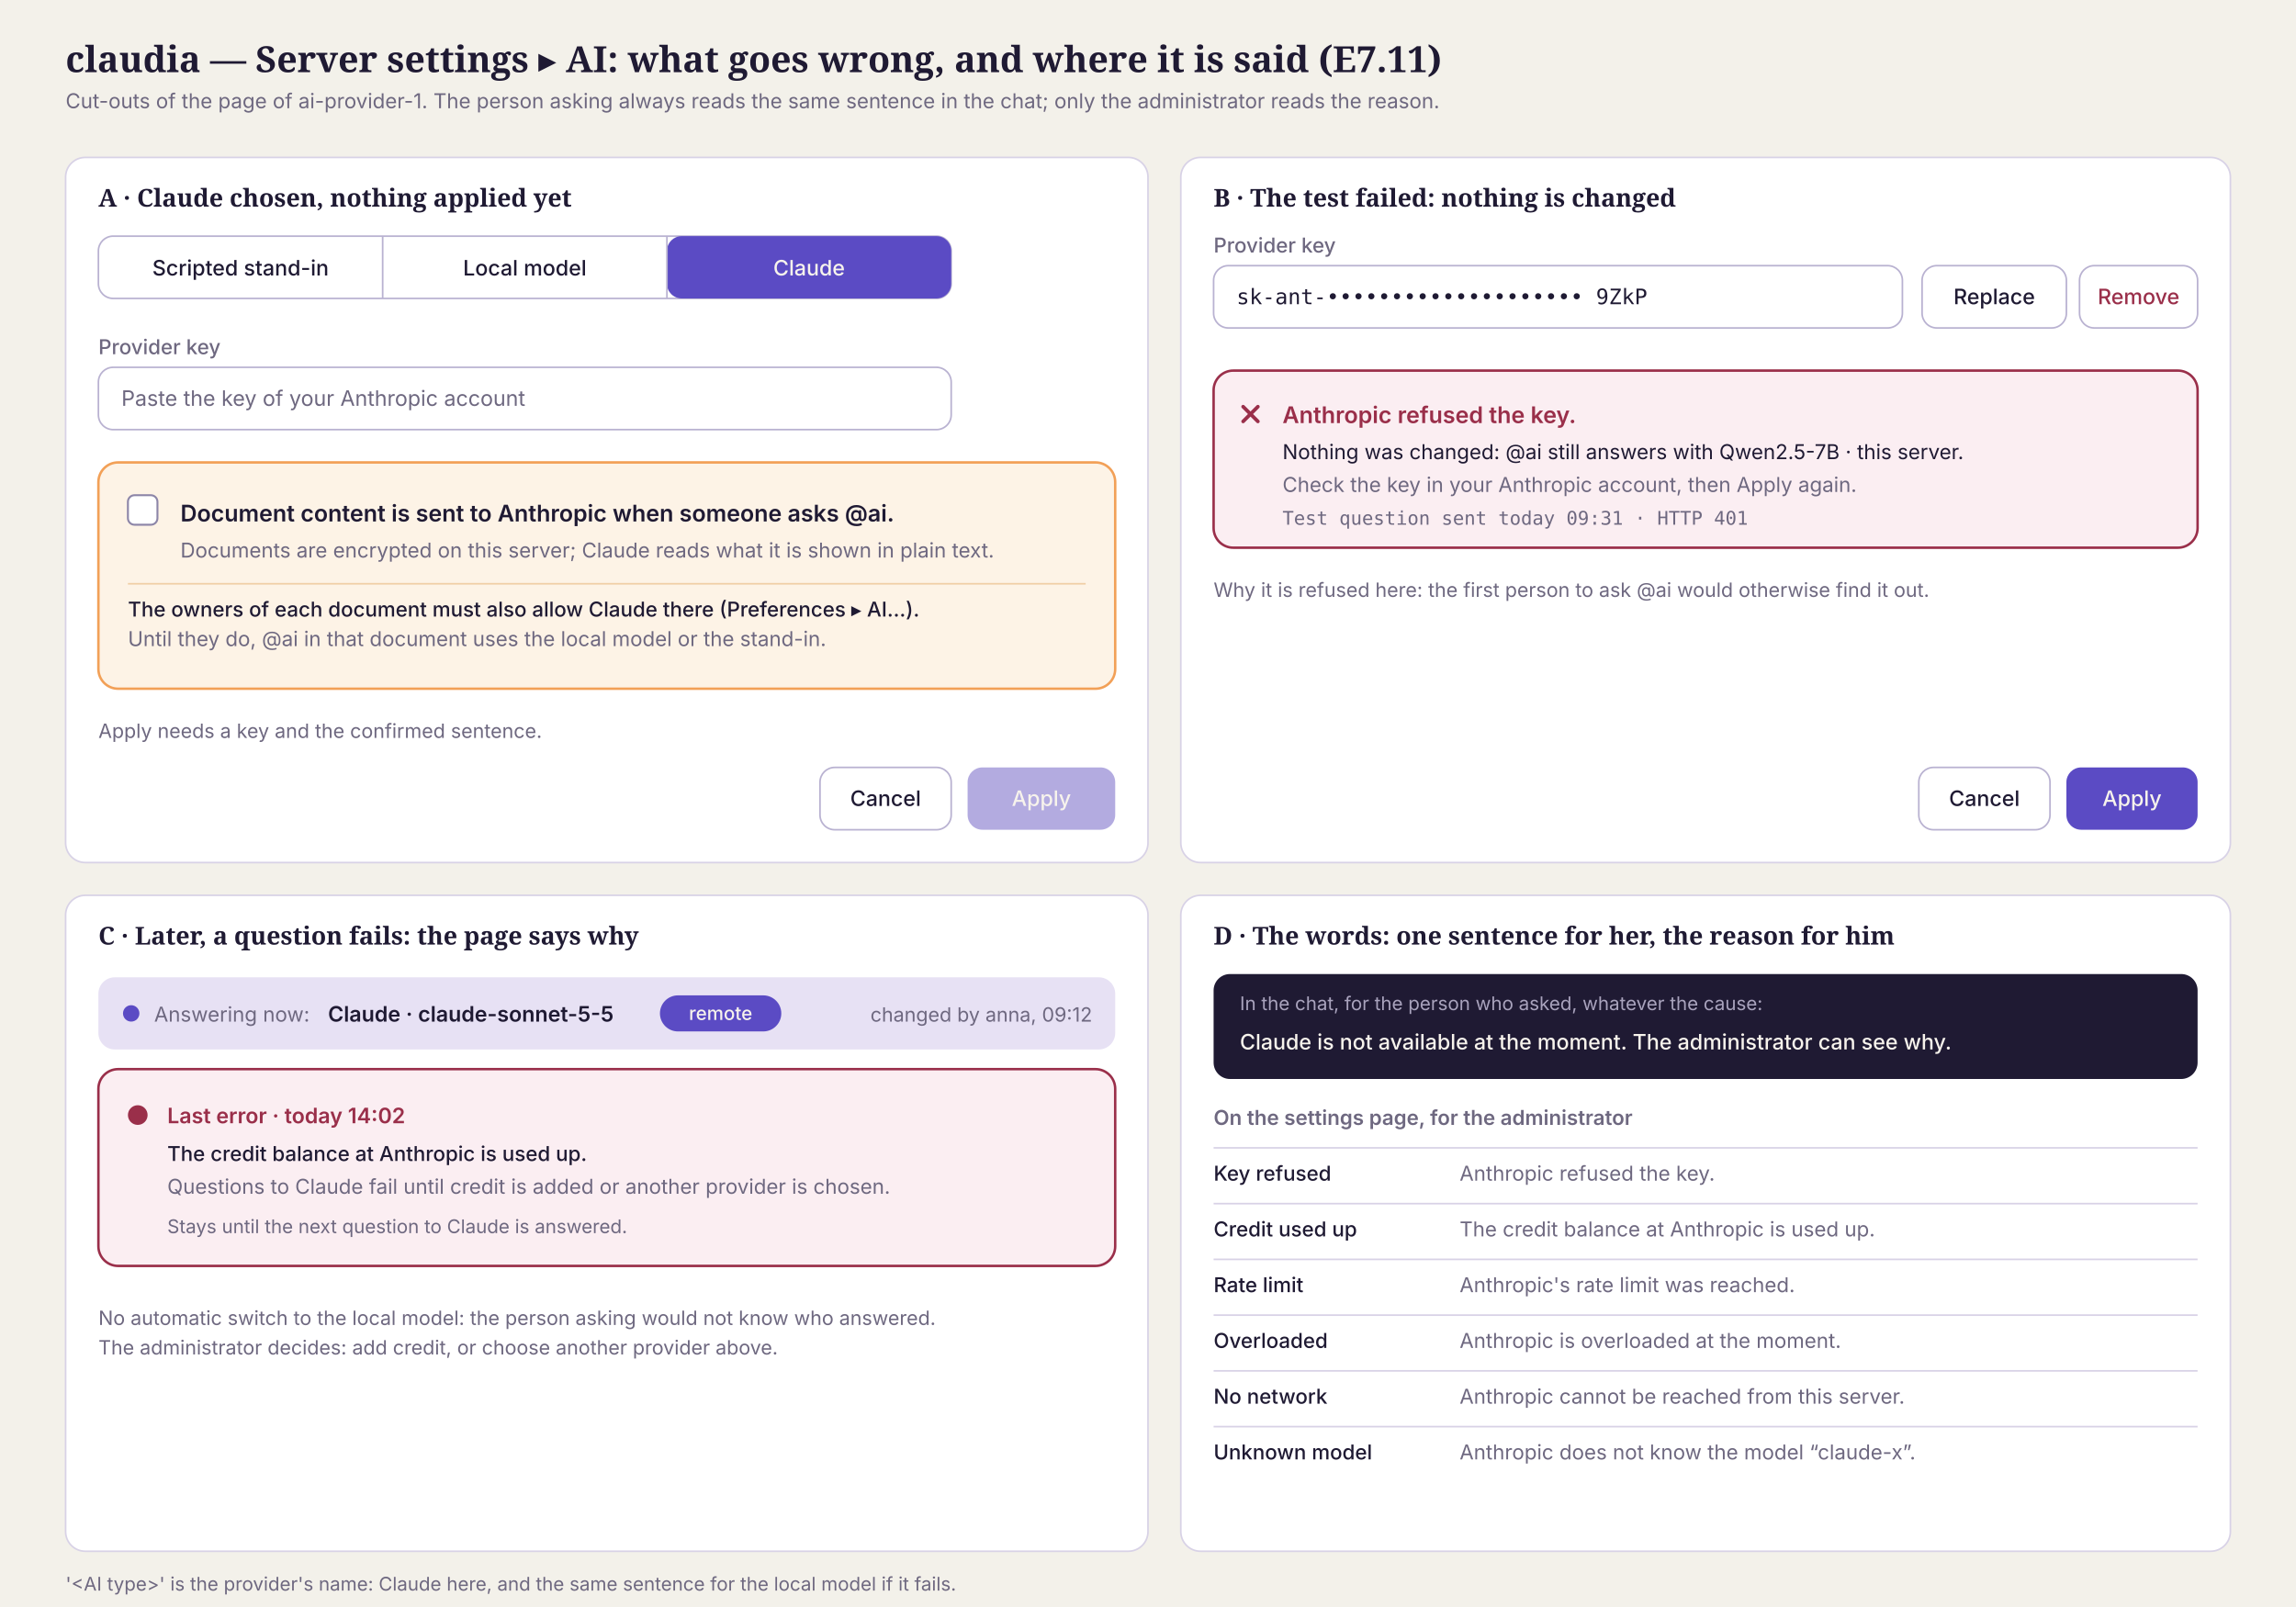
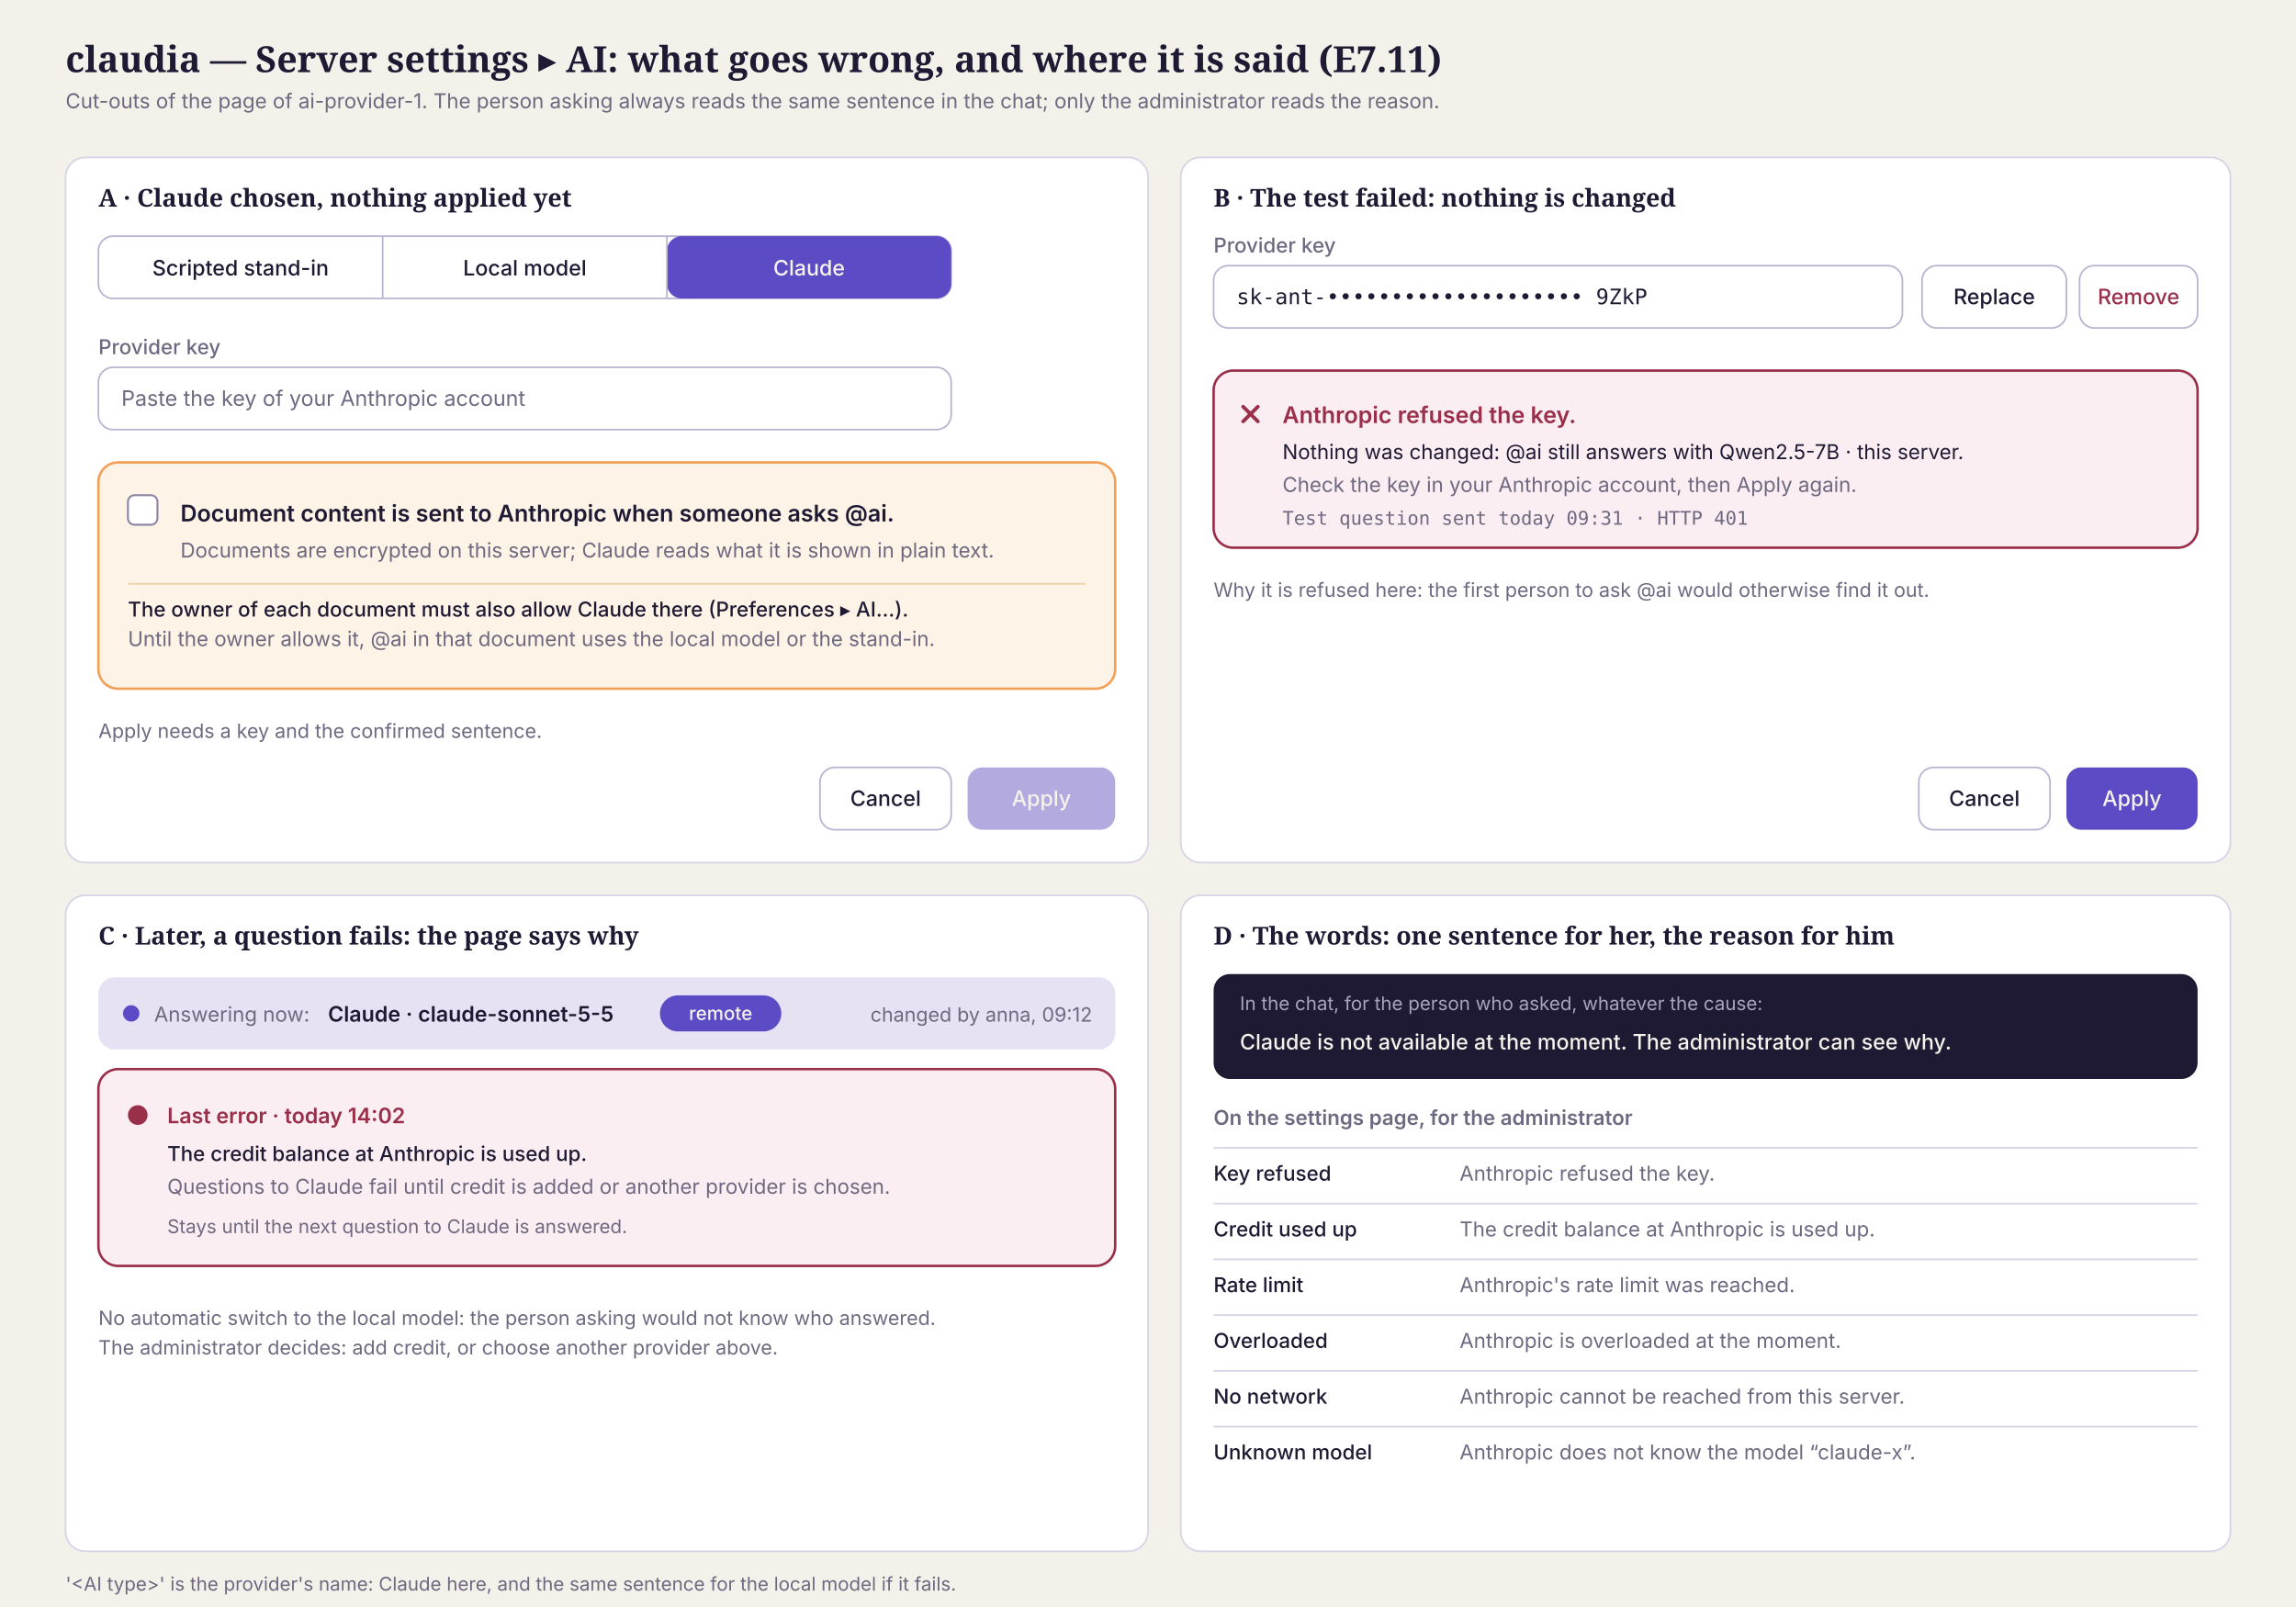
<svg xmlns="http://www.w3.org/2000/svg" viewBox="0 0 1400 980" font-family="Inter, 'Segoe UI', system-ui, sans-serif" role="img" aria-labelledby="t d">
  <rect x="0" y="0" width="1400" height="980" fill="#f3f1ea" />
  <text x="40" y="44" font-size="22" font-weight="600" fill="#1f1a33" text-anchor="start" font-family="Fraunces, Georgia, serif">claudia — Server settings ▸ AI: what goes wrong, and where it is said (E7.11)</text>
  <text x="40" y="66" font-size="12.5" font-weight="400" fill="#6e6880" text-anchor="start">Cut-outs of the page of ai-provider-1. The person asking always reads the same sentence in the chat; only the administrator reads the reason.</text>
  <rect x="40" y="96" width="660" height="430" rx="12" fill="#ffffff" stroke="#d8d2e6" stroke-width="1" />
  <text x="60" y="126" font-size="15" font-weight="600" fill="#1f1a33" text-anchor="start" font-family="Fraunces, Georgia, serif">A · Claude chosen, nothing applied yet</text>
  <rect x="60" y="144" width="520" height="38" rx="9" fill="#ffffff" stroke="#b9b2d1" stroke-width="1" />
  <text x="146.667" y="168" font-size="13" font-weight="500" fill="#1f1a33" text-anchor="middle">Scripted stand-in</text>
  <line x1="233.333" y1="144" x2="233.333" y2="182" stroke="#b9b2d1" stroke-width="1" />
  <text x="320.0" y="168" font-size="13" font-weight="500" fill="#1f1a33" text-anchor="middle">Local model</text>
  <rect x="406.667" y="144" width="173.333" height="38" rx="9" fill="#5b4bc4" />
  <line x1="406.667" y1="144" x2="406.667" y2="182" stroke="#b9b2d1" stroke-width="1" />
  <text x="493.333" y="168" font-size="13" font-weight="500" fill="#f7f3ec" text-anchor="middle">Claude</text>
  <text x="60" y="216" font-size="12.5" font-weight="500" fill="#6e6880" text-anchor="start">Provider key</text>
  <rect x="60" y="224" width="520" height="38" rx="9" fill="#ffffff" stroke="#b9b2d1" stroke-width="1" />
  <text x="74" y="247.5" font-size="13" font-weight="400" fill="#6e6880" text-anchor="start">Paste the key of your Anthropic account</text>
  <rect x="60" y="282" width="620" height="138" rx="12" fill="#fdf3e6" stroke="#f2a057" stroke-width="1.5" />
  <rect x="78" y="302" width="18" height="18" rx="4" fill="#ffffff" stroke="#8d86a8" stroke-width="1.2" />
  <text x="110" y="318" font-size="14" font-weight="600" fill="#1f1a33" text-anchor="start">Document content is sent to Anthropic when someone asks @ai.</text>
  <text x="110" y="340" font-size="12.5" font-weight="400" fill="#6e6880" text-anchor="start">Documents are encrypted on this server; Claude reads what it is shown in plain text.</text>
  <line x1="78" y1="356" x2="662" y2="356" stroke="#f0cfa6" stroke-width="1" />
-   <text x="78" y="376" font-size="12.5" font-weight="500" fill="#1f1a33" text-anchor="start">The owners of each document must also allow Claude there (Preferences ▸ AI…).</text>
-   <text x="78" y="394" font-size="12.5" font-weight="400" fill="#6e6880" text-anchor="start">Until they do, @ai in that document uses the local model or the stand-in.</text>
+   <text x="78" y="376" font-size="12.5" font-weight="500" fill="#1f1a33" text-anchor="start">The owner of each document must also allow Claude there (Preferences ▸ AI…).</text>
+   <text x="78" y="394" font-size="12.5" font-weight="400" fill="#6e6880" text-anchor="start">Until the owner allows it, @ai in that document uses the local model or the stand-in.</text>
  <text x="60" y="450" font-size="12" font-weight="400" fill="#6e6880" text-anchor="start">Apply needs a key and the confirmed sentence.</text>
  <rect x="500" y="468" width="80" height="38" rx="9" fill="#ffffff" stroke="#b9b2d1" stroke-width="1" />
  <text x="540.0" y="491.5" font-size="13" font-weight="500" fill="#1f1a33" text-anchor="middle">Cancel</text>
  <rect x="590" y="468" width="90" height="38" rx="9" fill="#b3abe0" />
  <text x="635.0" y="491.5" font-size="13" font-weight="500" fill="#f7f3ec" text-anchor="middle">Apply</text>
  <rect x="720" y="96" width="640" height="430" rx="12" fill="#ffffff" stroke="#d8d2e6" stroke-width="1" />
  <text x="740" y="126" font-size="15" font-weight="600" fill="#1f1a33" text-anchor="start" font-family="Fraunces, Georgia, serif">B · The test failed: nothing is changed</text>
  <text x="740" y="154" font-size="12.5" font-weight="500" fill="#6e6880" text-anchor="start">Provider key</text>
  <rect x="740" y="162" width="420" height="38" rx="9" fill="#ffffff" stroke="#b9b2d1" stroke-width="1" />
  <text x="754" y="185.5" font-size="13" font-weight="400" fill="#1f1a33" text-anchor="start" font-family="'JetBrains Mono', ui-monospace, monospace">sk-ant-•••••••••••••••••••• 9ZkP</text>
  <rect x="1172" y="162" width="88" height="38" rx="9" fill="#ffffff" stroke="#b9b2d1" stroke-width="1" />
  <text x="1216.0" y="185.5" font-size="13" font-weight="500" fill="#1f1a33" text-anchor="middle">Replace</text>
  <rect x="1268" y="162" width="72" height="38" rx="9" fill="#ffffff" stroke="#b9b2d1" stroke-width="1" />
  <text x="1304.0" y="185.5" font-size="13" font-weight="500" fill="#9a2f4a" text-anchor="middle">Remove</text>
  <rect x="740" y="226" width="600" height="108" rx="12" fill="#fbeef2" stroke="#9a2f4a" stroke-width="1.5" />
  <path d="M758 248 l9 9 M767 248 l-9 9" stroke="#9a2f4a" stroke-width="2.2" fill="none" stroke-linecap="round" />
  <text x="782" y="258" font-size="14" font-weight="600" fill="#9a2f4a" text-anchor="start">Anthropic refused the key.</text>
  <text x="782" y="280" font-size="12.5" font-weight="400" fill="#1f1a33" text-anchor="start">Nothing was changed: @ai still answers with Qwen2.5-7B · this server.</text>
  <text x="782" y="300" font-size="12.5" font-weight="400" fill="#6e6880" text-anchor="start">Check the key in your Anthropic account, then Apply again.</text>
  <text x="782" y="320" font-size="11.5" font-weight="400" fill="#6e6880" text-anchor="start" font-family="'JetBrains Mono', ui-monospace, monospace">Test question sent today 09:31 · HTTP 401</text>
  <text x="740" y="364" font-size="12" font-weight="400" fill="#6e6880" text-anchor="start">Why it is refused here: the first person to ask @ai would otherwise find it out.</text>
  <rect x="1170" y="468" width="80" height="38" rx="9" fill="#ffffff" stroke="#b9b2d1" stroke-width="1" />
  <text x="1210.0" y="491.5" font-size="13" font-weight="500" fill="#1f1a33" text-anchor="middle">Cancel</text>
  <rect x="1260" y="468" width="80" height="38" rx="9" fill="#5b4bc4" />
  <text x="1300.0" y="491.5" font-size="13" font-weight="500" fill="#f7f3ec" text-anchor="middle">Apply</text>
  <rect x="40" y="546" width="660" height="400" rx="12" fill="#ffffff" stroke="#d8d2e6" stroke-width="1" />
  <text x="60" y="576" font-size="15" font-weight="600" fill="#1f1a33" text-anchor="start" font-family="Fraunces, Georgia, serif">C · Later, a question fails: the page says why</text>
  <rect x="60" y="596" width="620" height="44" rx="10" fill="#e7e1f4" />
  <circle cx="80" cy="618" r="5" fill="#5b4bc4" />
  <text x="94" y="623" font-size="12.5" font-weight="400" fill="#6e6880" text-anchor="start">Answering now:</text>
  <text x="200" y="623" font-size="13" font-weight="600" fill="#1f1a33" text-anchor="start">Claude · claude-sonnet-5-5</text>
  <rect x="402.4" y="607" width="74" height="22" rx="11.0" fill="#5b4bc4" />
  <text x="439.4" y="622" font-size="11.5" font-weight="500" fill="#f7f3ec" text-anchor="middle">remote</text>
  <text x="666" y="623" font-size="12" font-weight="400" fill="#6e6880" text-anchor="end">changed by anna, 09:12</text>
  <rect x="60" y="652" width="620" height="120" rx="12" fill="#fbeef2" stroke="#9a2f4a" stroke-width="1.5" />
  <circle cx="84" cy="680" r="6" fill="#9a2f4a" />
  <text x="102" y="685" font-size="13" font-weight="600" fill="#9a2f4a" text-anchor="start">Last error · today 14:02</text>
  <text x="102" y="708" font-size="12.5" font-weight="500" fill="#1f1a33" text-anchor="start">The credit balance at Anthropic is used up.</text>
  <text x="102" y="728" font-size="12.5" font-weight="400" fill="#6e6880" text-anchor="start">Questions to Claude fail until credit is added or another provider is chosen.</text>
  <text x="102" y="752" font-size="11.5" font-weight="400" fill="#6e6880" text-anchor="start">Stays until the next question to Claude is answered.</text>
  <text x="60" y="808" font-size="12" font-weight="400" fill="#6e6880" text-anchor="start">No automatic switch to the local model: the person asking would not know who answered.</text>
  <text x="60" y="826" font-size="12" font-weight="400" fill="#6e6880" text-anchor="start">The administrator decides: add credit, or choose another provider above.</text>
  <rect x="720" y="546" width="640" height="400" rx="12" fill="#ffffff" stroke="#d8d2e6" stroke-width="1" />
  <text x="740" y="576" font-size="15" font-weight="600" fill="#1f1a33" text-anchor="start" font-family="Fraunces, Georgia, serif">D · The words: one sentence for her, the reason for him</text>
  <rect x="740" y="594" width="600" height="64" rx="10" fill="#1f1a33" />
  <text x="756" y="616" font-size="11.5" font-weight="400" fill="#a9a3bd" text-anchor="start">In the chat, for the person who asked, whatever the cause:</text>
  <text x="756" y="640" font-size="13" font-weight="500" fill="#f7f3ec" text-anchor="start">Claude is not available at the moment. The administrator can see why.</text>
  <text x="740" y="686" font-size="12.5" font-weight="600" fill="#6e6880" text-anchor="start">On the settings page, for the administrator</text>
  <line x1="740" y1="700" x2="1340" y2="700" stroke="#d8d2e6" stroke-width="1" />
  <text x="740" y="720" font-size="12.5" font-weight="500" fill="#1f1a33" text-anchor="start">Key refused</text>
  <text x="890" y="720" font-size="12.5" font-weight="400" fill="#6e6880" text-anchor="start">Anthropic refused the key.</text>
  <line x1="740" y1="734" x2="1340" y2="734" stroke="#d8d2e6" stroke-width="1" />
  <text x="740" y="754" font-size="12.5" font-weight="500" fill="#1f1a33" text-anchor="start">Credit used up</text>
  <text x="890" y="754" font-size="12.5" font-weight="400" fill="#6e6880" text-anchor="start">The credit balance at Anthropic is used up.</text>
  <line x1="740" y1="768" x2="1340" y2="768" stroke="#d8d2e6" stroke-width="1" />
  <text x="740" y="788" font-size="12.5" font-weight="500" fill="#1f1a33" text-anchor="start">Rate limit</text>
  <text x="890" y="788" font-size="12.5" font-weight="400" fill="#6e6880" text-anchor="start">Anthropic's rate limit was reached.</text>
  <line x1="740" y1="802" x2="1340" y2="802" stroke="#d8d2e6" stroke-width="1" />
  <text x="740" y="822" font-size="12.5" font-weight="500" fill="#1f1a33" text-anchor="start">Overloaded</text>
  <text x="890" y="822" font-size="12.5" font-weight="400" fill="#6e6880" text-anchor="start">Anthropic is overloaded at the moment.</text>
  <line x1="740" y1="836" x2="1340" y2="836" stroke="#d8d2e6" stroke-width="1" />
  <text x="740" y="856" font-size="12.5" font-weight="500" fill="#1f1a33" text-anchor="start">No network</text>
  <text x="890" y="856" font-size="12.5" font-weight="400" fill="#6e6880" text-anchor="start">Anthropic cannot be reached from this server.</text>
  <line x1="740" y1="870" x2="1340" y2="870" stroke="#d8d2e6" stroke-width="1" />
  <text x="740" y="890" font-size="12.5" font-weight="500" fill="#1f1a33" text-anchor="start">Unknown model</text>
  <text x="890" y="890" font-size="12.5" font-weight="400" fill="#6e6880" text-anchor="start">Anthropic does not know the model “claude-x”.</text>
  <text x="40" y="970" font-size="11.5" font-weight="400" fill="#6e6880" text-anchor="start">'&lt;AI type&gt;' is the provider's name: Claude here, and the same sentence for the local model if it fails.</text>
</svg>
